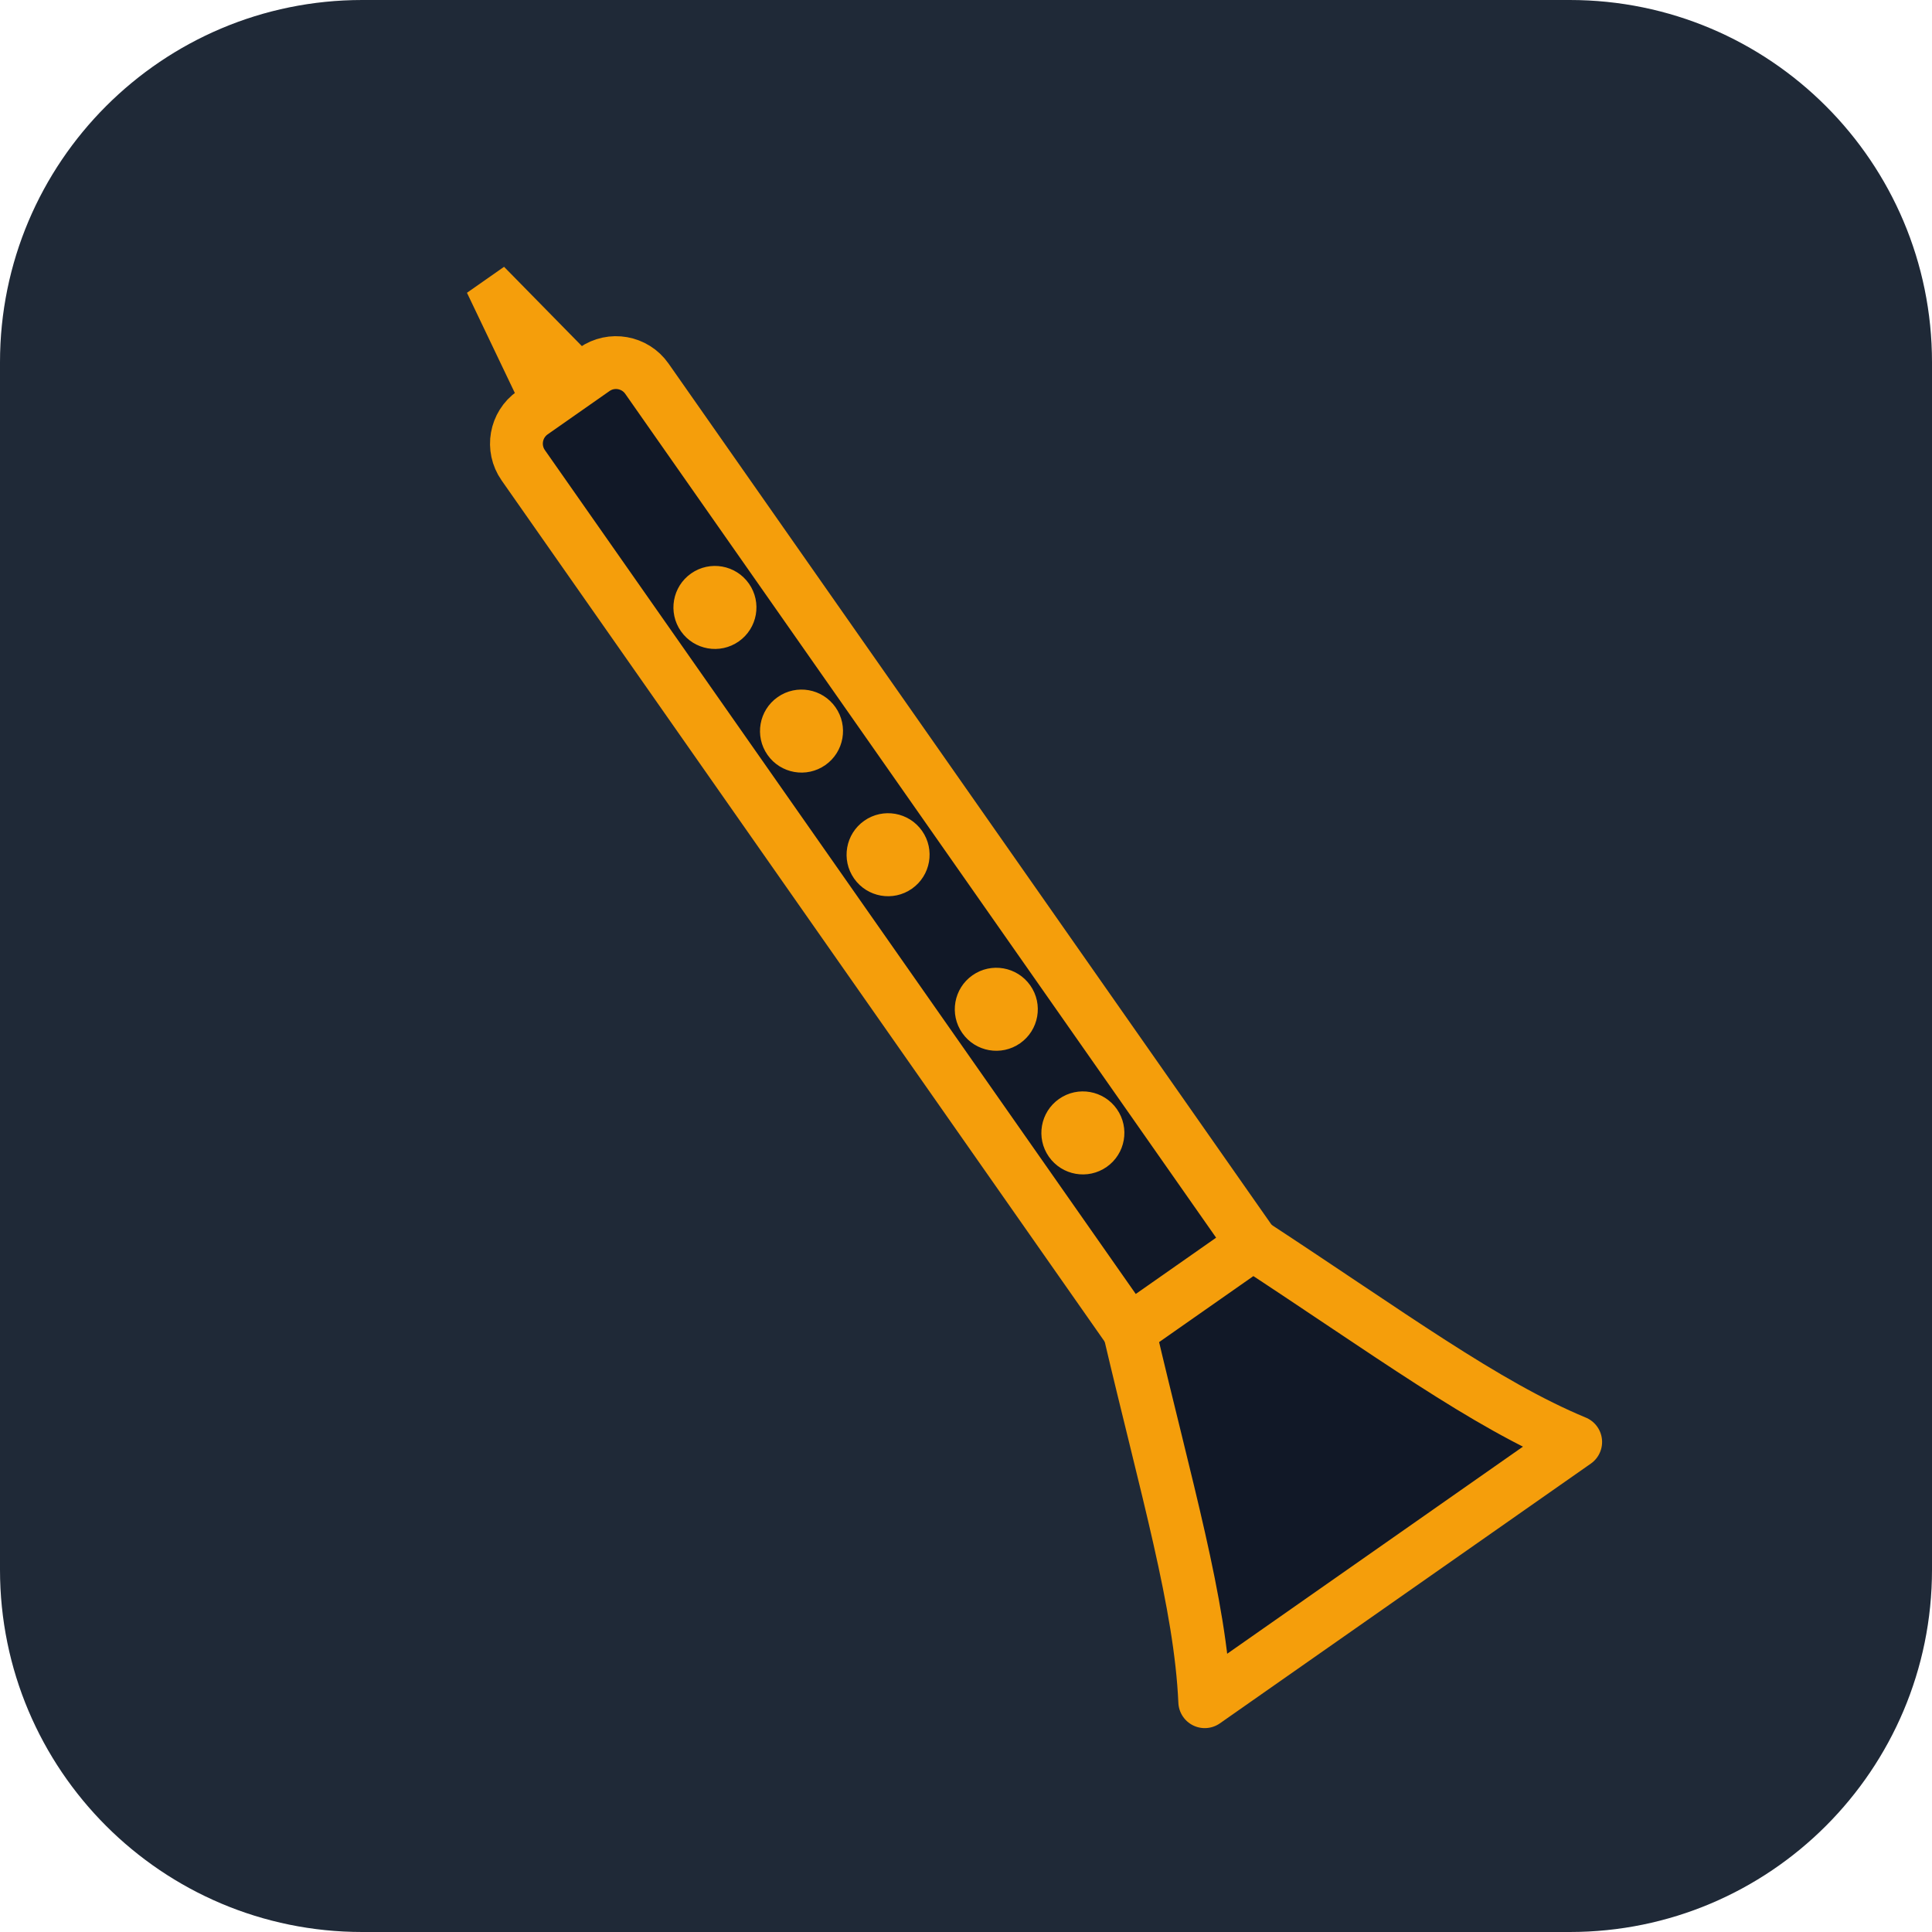
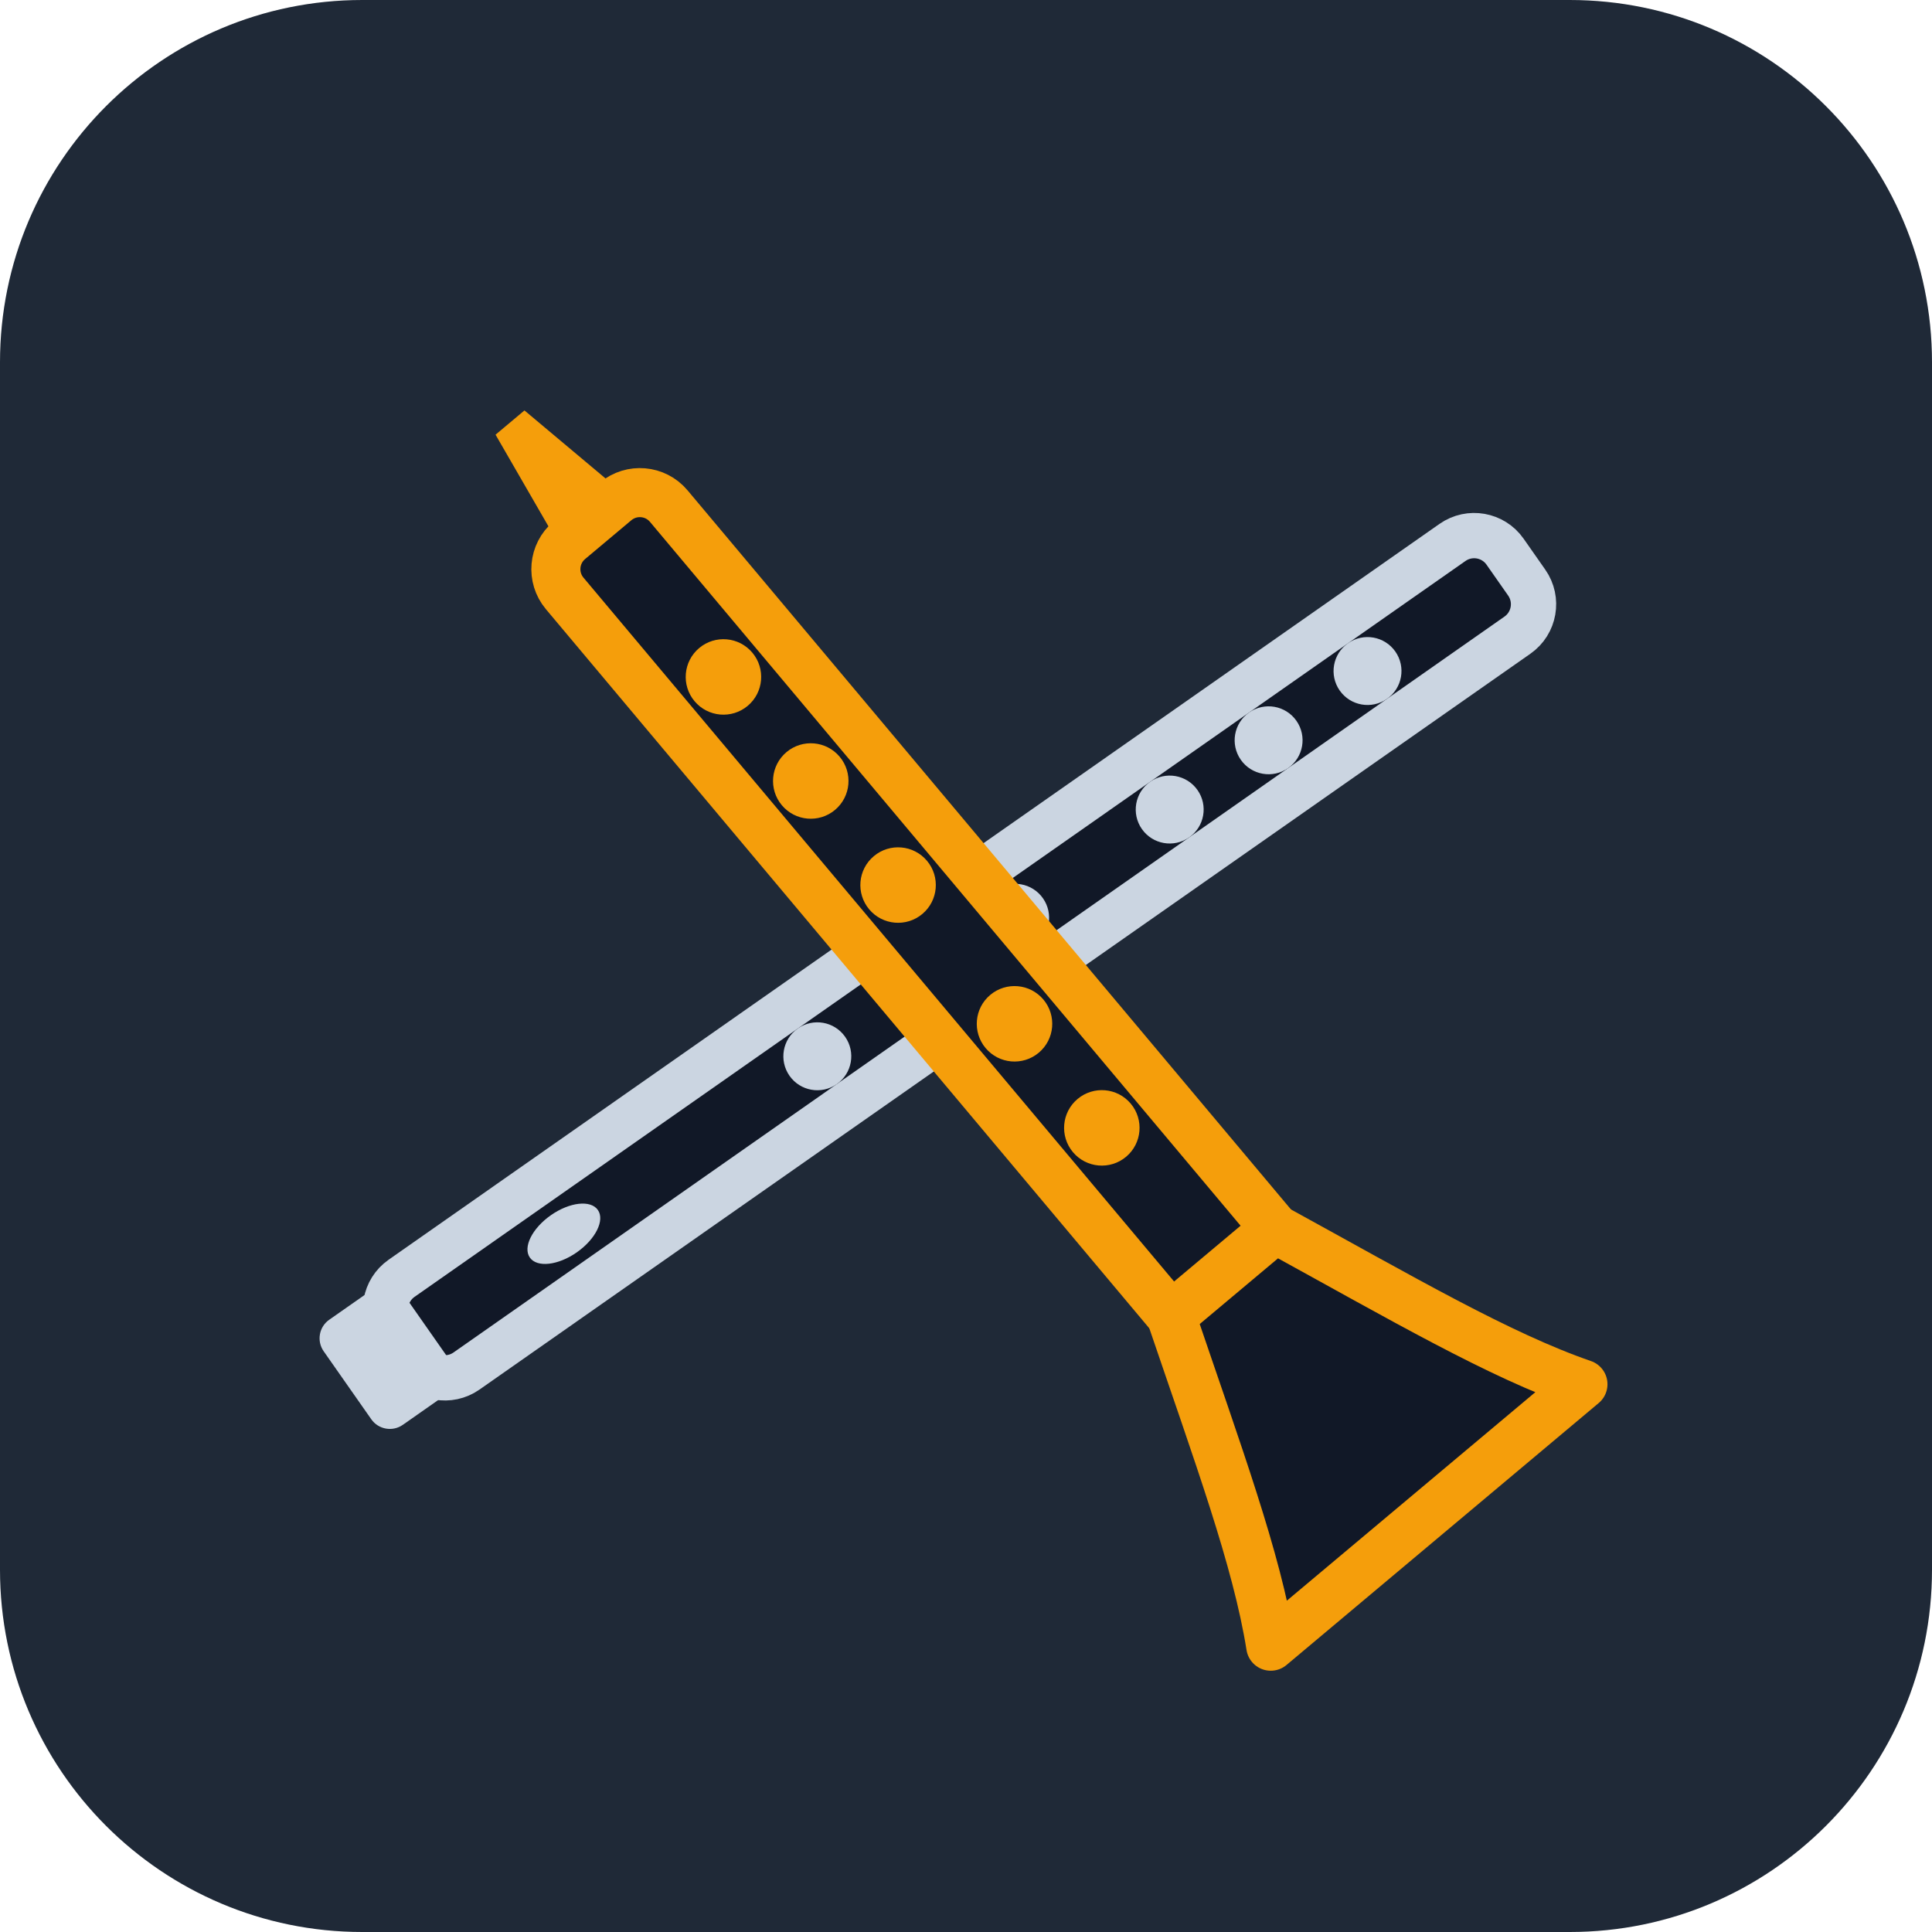
<svg xmlns="http://www.w3.org/2000/svg" viewBox="0 0 512 512">
  <rect width="512" height="512" rx="96" fill="#1f2937" />
  <g transform="rotate(-35 256 256)">
-     <rect x="236" y="70" width="40" height="300" rx="10" fill="#111827" stroke="#f59e0b" stroke-width="14" />
-     <path d="M244 70 L250 34 L262 34 L268 70" fill="#f59e0b" />
-     <path d="M236 360 C220 400 210 430 196 452 L316 452 C302 430 292 400 276 360 Z" fill="#111827" stroke="#f59e0b" stroke-width="14" stroke-linejoin="round" />
+     <rect x="76" y="238" width="360" height="30" rx="10" fill="#111827" stroke="#cbd5e1" stroke-width="12" />
+     <rect x="58" y="236" width="26" height="34" rx="6" fill="#cbd5e1" />
+     <ellipse cx="128" cy="253" rx="11" ry="6" fill="#cbd5e1" />
+     <g fill="#cbd5e1">
+       <circle cx="210" cy="253" r="9" />
+       <circle cx="242" cy="253" r="9" />
+       <circle cx="274" cy="253" r="9" />
+       <circle cx="324" cy="253" r="9" />
+       <circle cx="356" cy="253" r="9" />
+       <circle cx="388" cy="253" r="9" />
+     </g>
+   </g>
+   <g transform="rotate(-40 256 256) translate(0 6)">
+     <rect x="238" y="96" width="36" height="270" rx="10" fill="#111827" stroke="#f59e0b" stroke-width="13" />
+     <path d="M245 96 L251 62 L261 62 L267 96" fill="#f59e0b" />
+     <path d="M238 356 C224 392 214 420 202 440 L310 440 C298 420 288 392 274 356 Z" fill="#111827" stroke="#f59e0b" stroke-width="13" stroke-linejoin="round" />
    <g fill="#f59e0b">
-       <circle cx="256" cy="140" r="11" />
-       <circle cx="256" cy="180" r="11" />
-       <circle cx="256" cy="220" r="11" />
-       <circle cx="256" cy="270" r="11" />
-       <circle cx="256" cy="310" r="11" />
+       <circle cx="256" cy="150" r="10" />
+       <circle cx="256" cy="186" r="10" />
+       <circle cx="256" cy="222" r="10" />
+       <circle cx="256" cy="270" r="10" />
+       <circle cx="256" cy="306" r="10" />
    </g>
  </g>
</svg>
